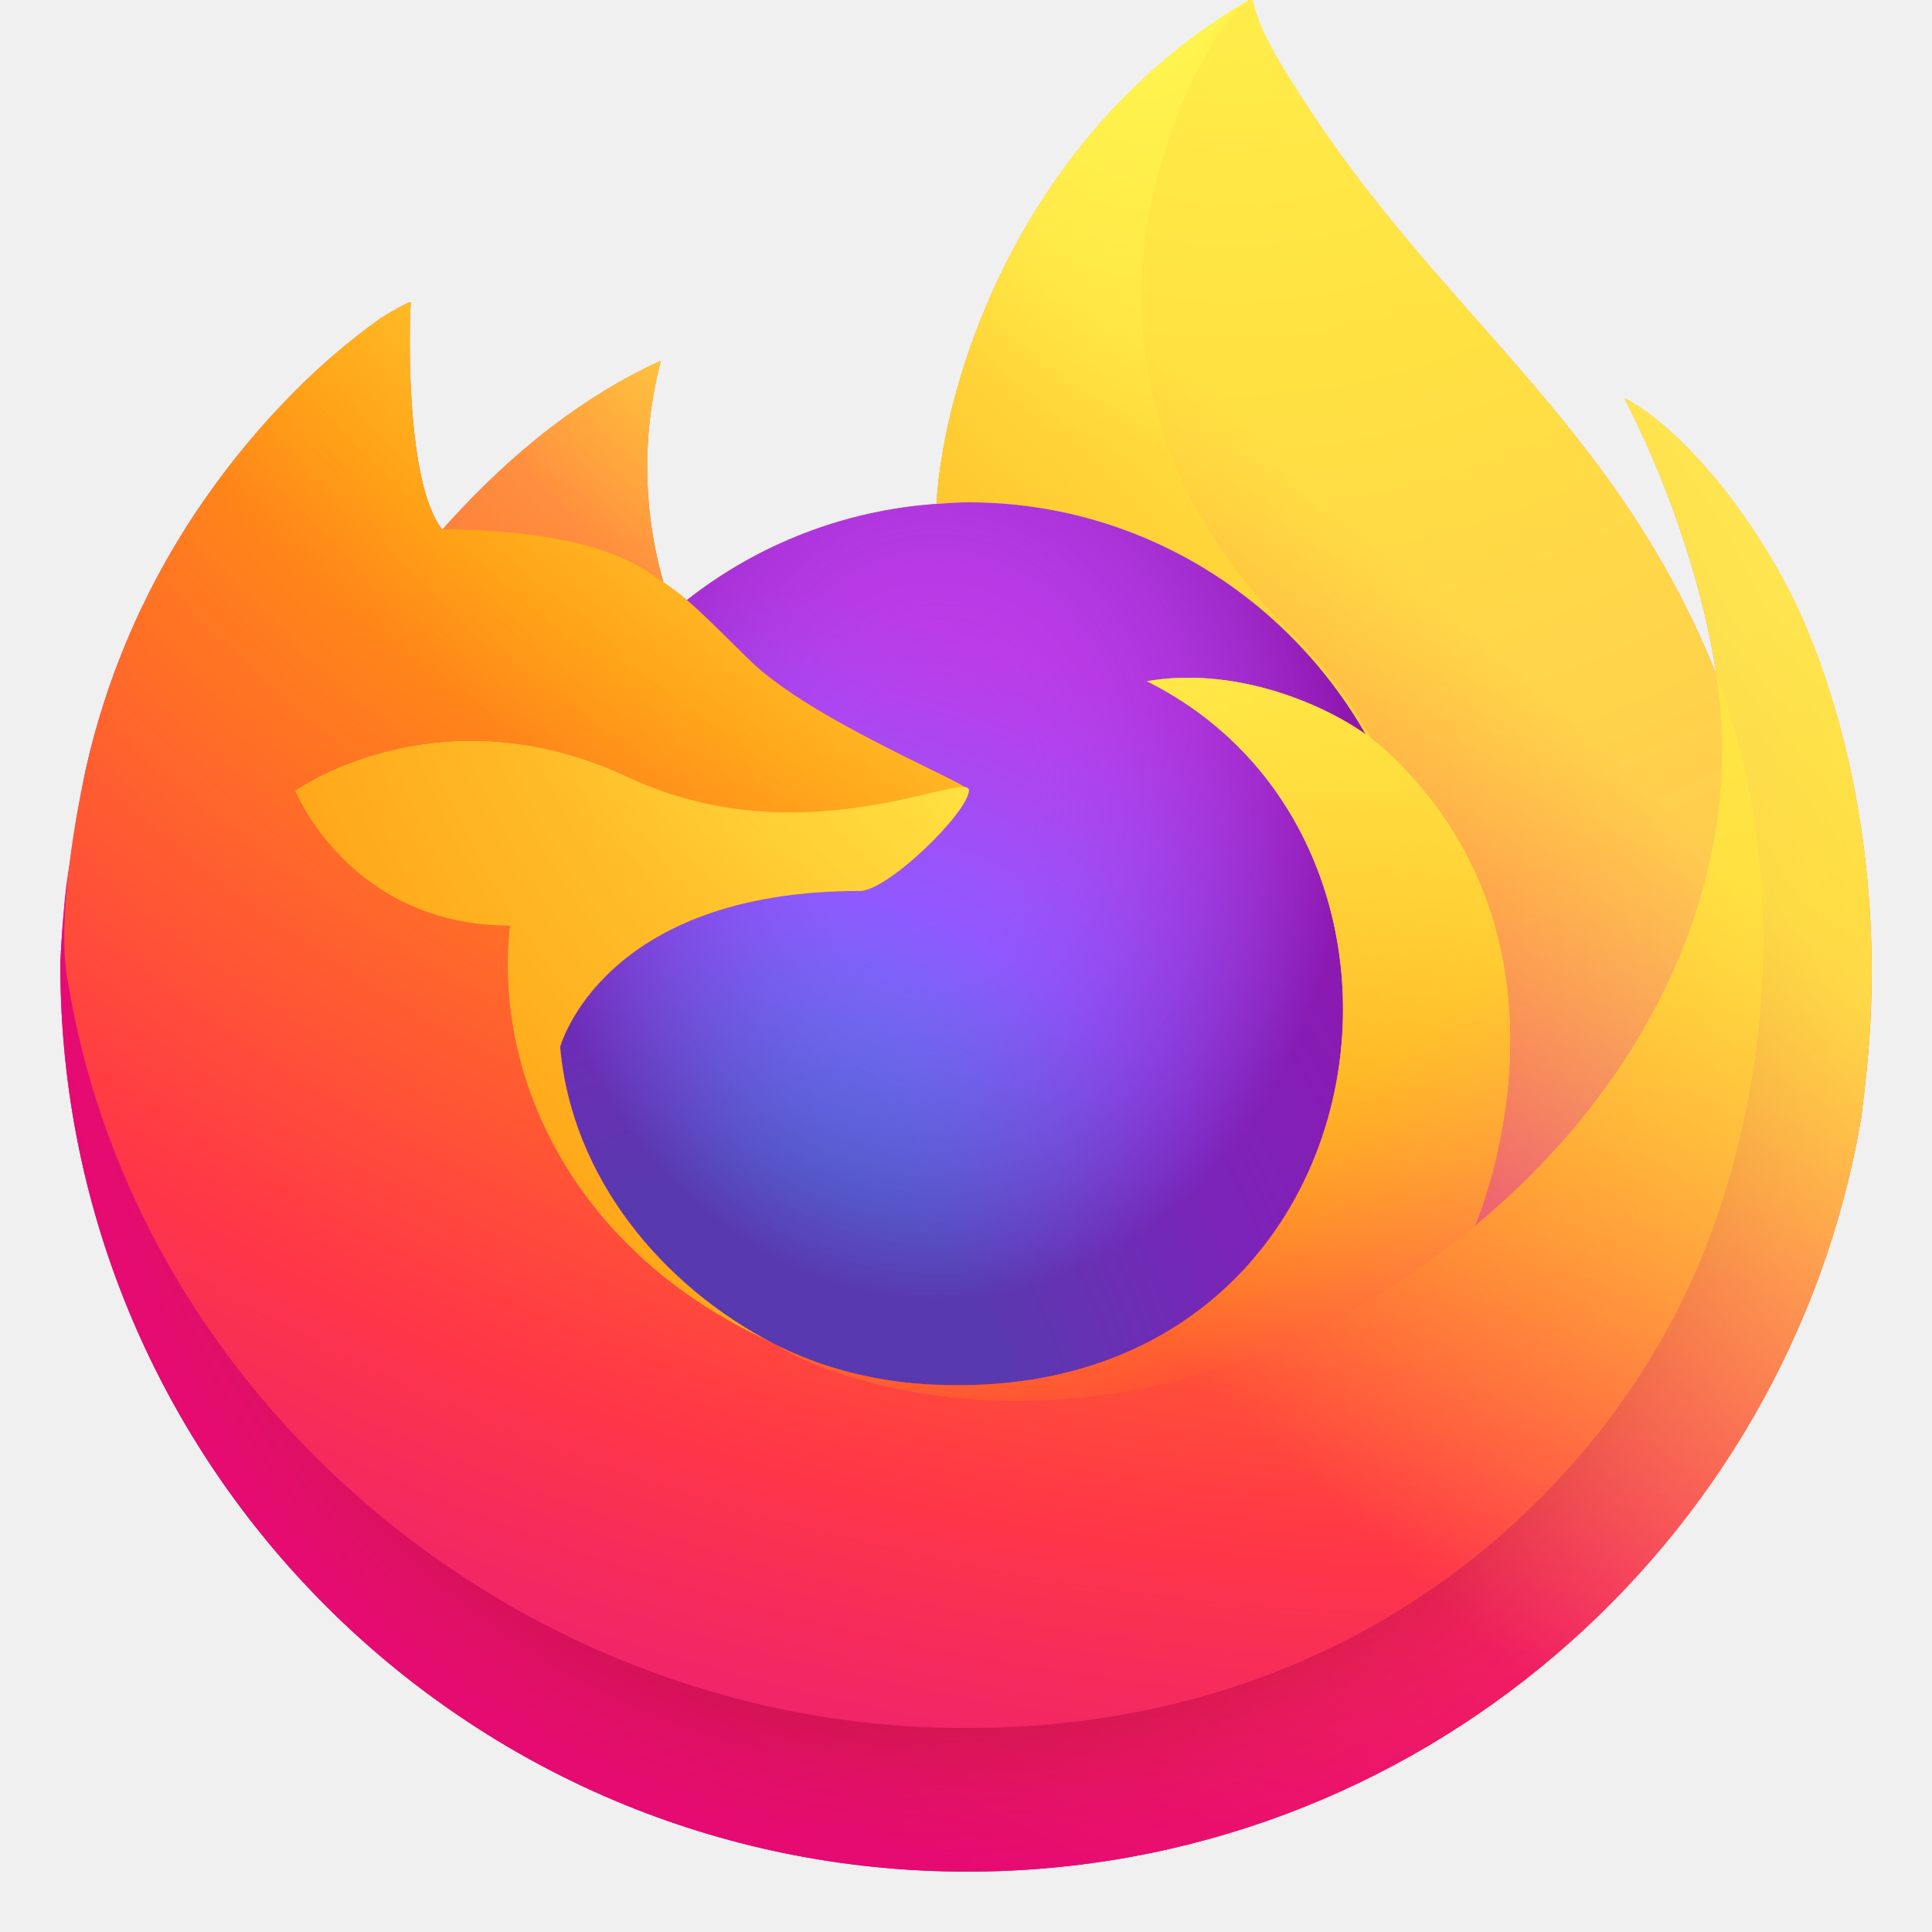
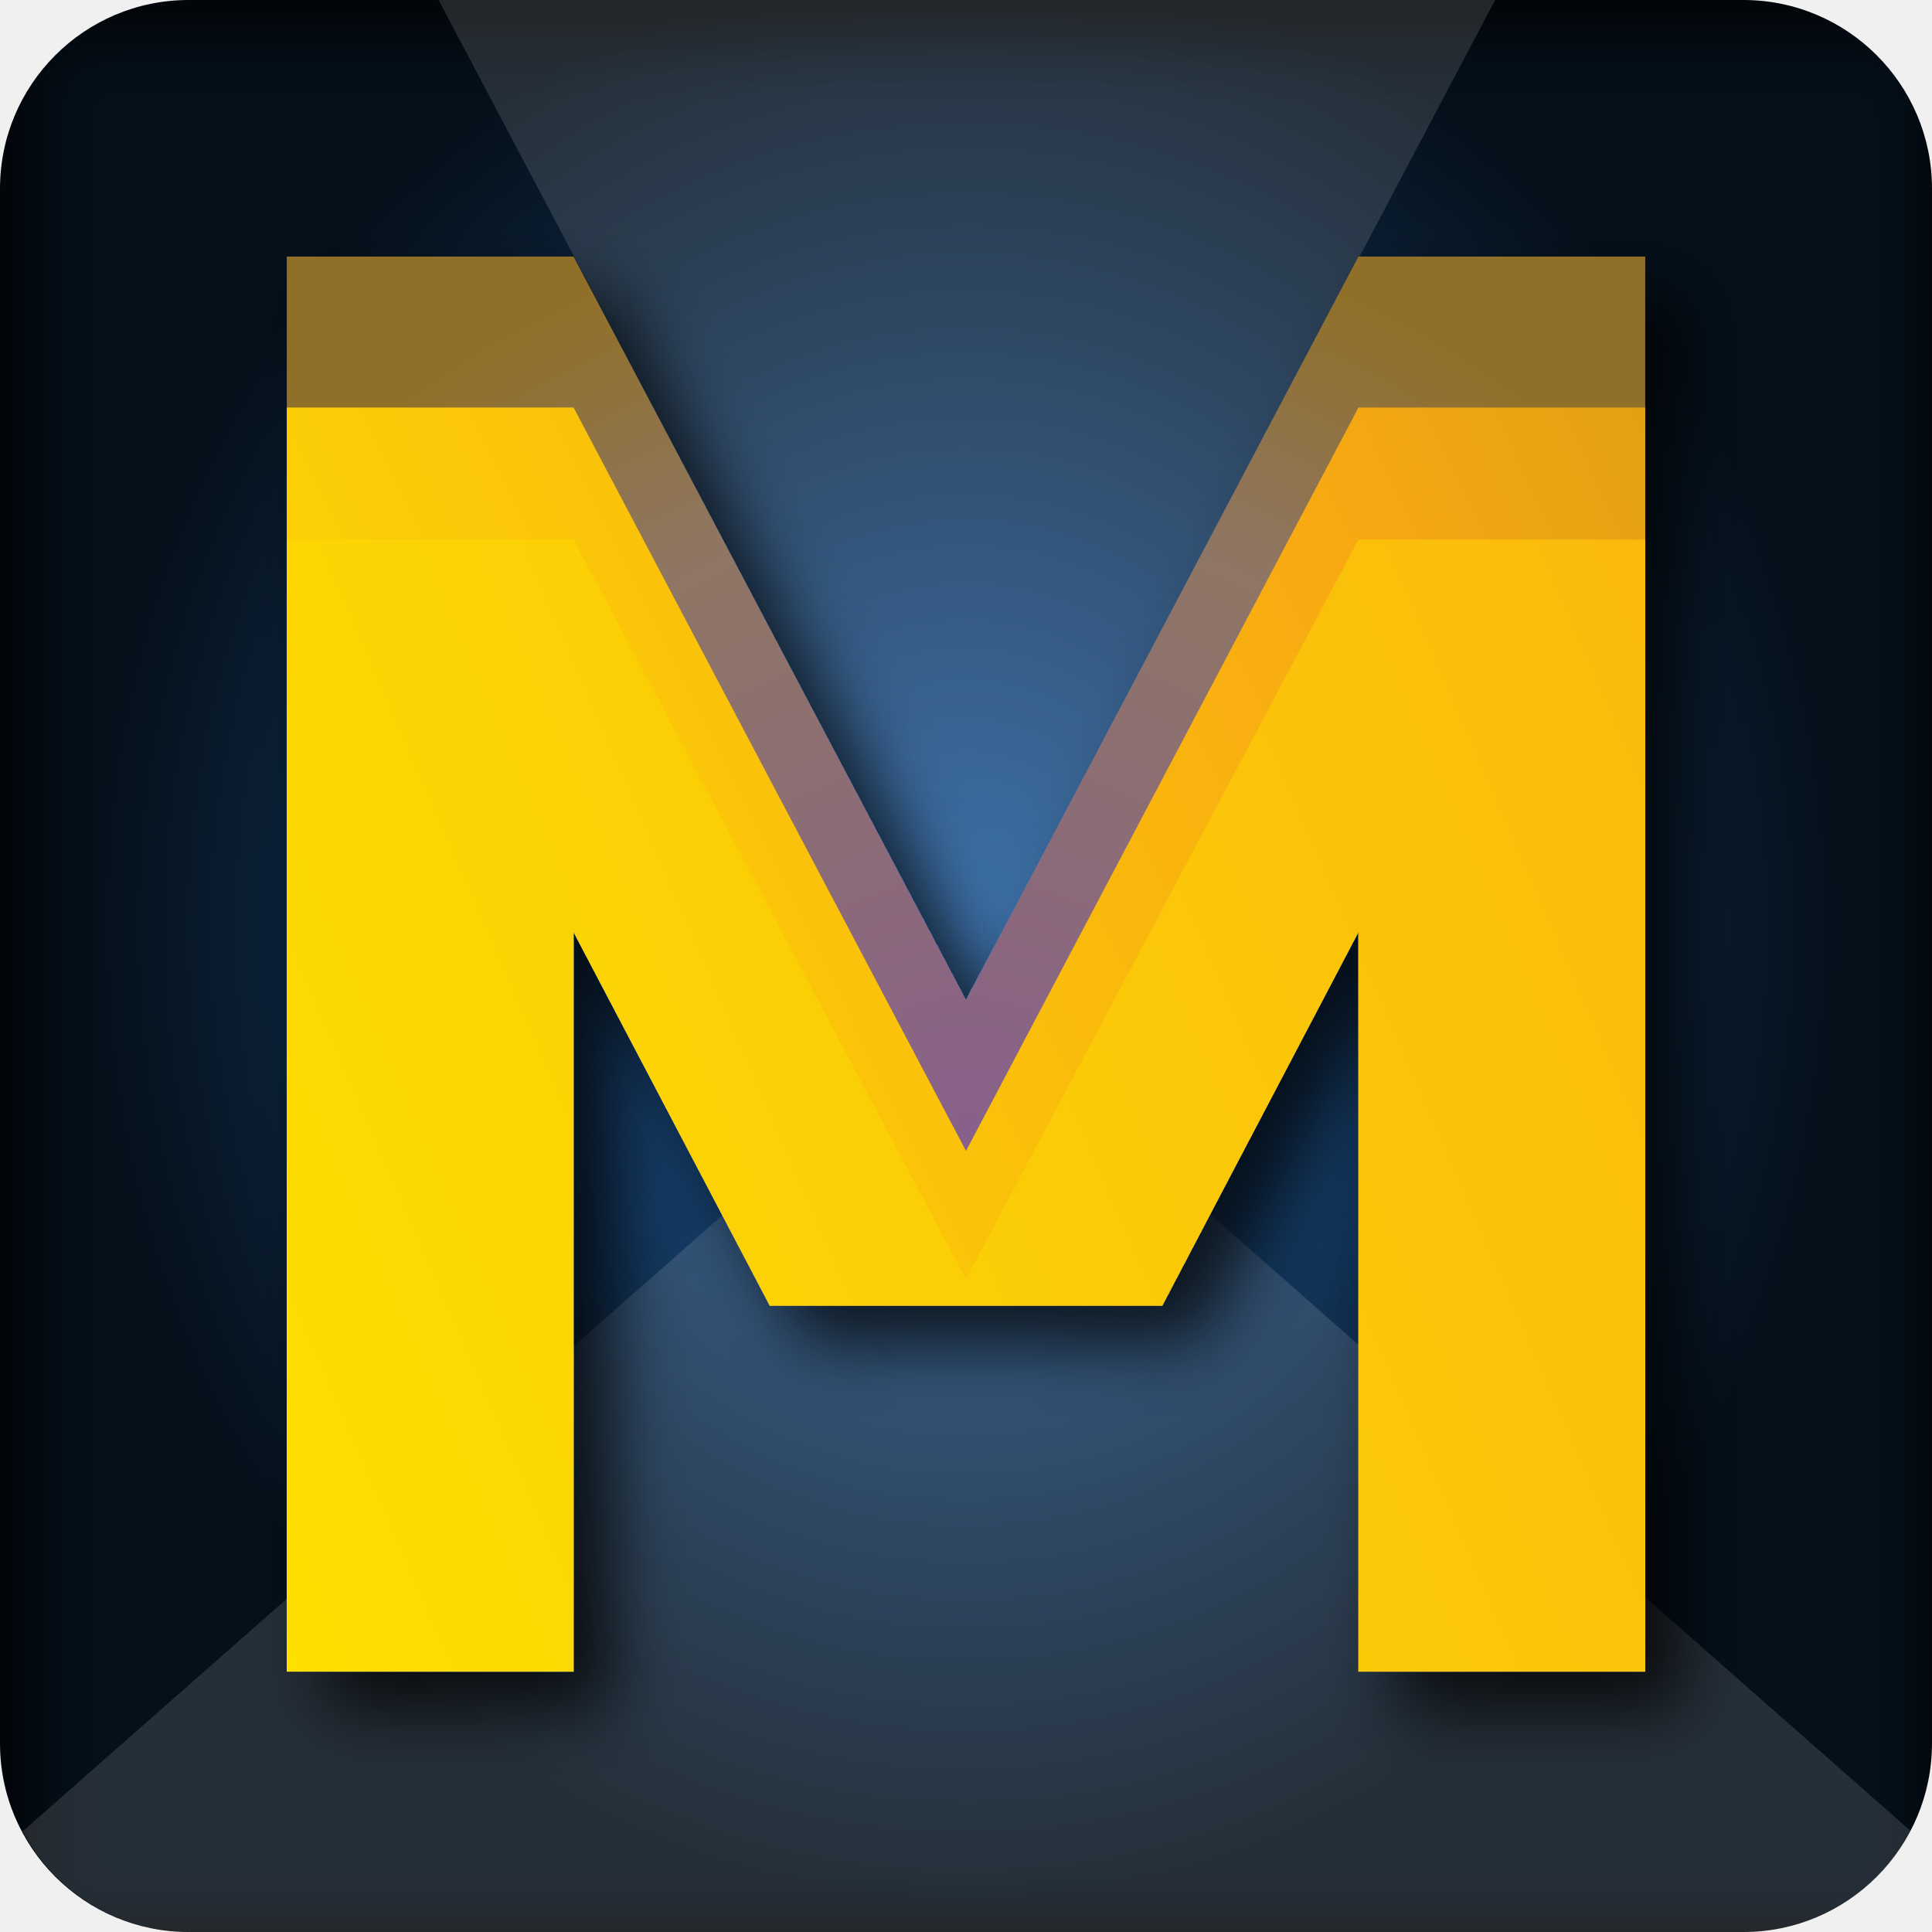
- <svg xmlns="http://www.w3.org/2000/svg" viewBox="0 0 512 512">
+ <svg xmlns="http://www.w3.org/2000/svg" width="48" height="48" viewBox="0 0 48 48" fill="none">
+   <g clip-path="url(#clip0_158_578)">
+     <g filter="url(#filter0_i_158_578)">
+       <path d="M0 0H48V48H0V0Z" fill="url(#paint0_radial_158_578)" />
+     </g>
+     <g opacity="0.13">
+       <path d="M10.897 0L24.021 24.844L37.147 0H10.897Z" fill="white" />
+       <path d="M0.562 45.5C1.348 46.986 2.908 47.999 4.706 48H43.338C45.135 47.999 46.696 46.986 47.481 45.5L24.022 24.844L0.562 45.5Z" fill="white" />
+     </g>
+     <g filter="url(#filter1_d_158_578)">
+       <path d="M14.25 6.375H7.125V41.531H14.25V23.156L19.125 32.438H28.875L33.75 23.156V41.531H40.875V6.375H33.75L24 24.844L14.25 6.375Z" fill="url(#paint1_radial_158_578)" style="mix-blend-mode:difference" />
+       <path d="M14.25 10.125H7.125V41.531H14.25V23.156L19.125 32.438H28.875L33.75 23.156V41.531H40.875V10.125H33.75L24 28.594L14.25 10.125Z" fill="url(#paint2_linear_158_578)" />
+       <path d="M14.25 13.406H7.125V41.531H14.25V23.156L19.125 32.438H28.875L33.75 23.156V41.531H40.875V13.406H33.75L24 31.781L14.25 13.406Z" fill="url(#paint3_linear_158_578)" />
+     </g>
+   </g>
  <defs>
-     <radialGradient id="b" cx="87.4%" cy="-12.9%" r="128%" gradientTransform="matrix(.8 0 0 1 .178 .129)">
-       <stop offset=".13" stop-color="#ffbd4f" />
-       <stop offset=".28" stop-color="#ff980e" />
-       <stop offset=".47" stop-color="#ff3750" />
-       <stop offset=".78" stop-color="#eb0878" />
-       <stop offset=".86" stop-color="#e50080" />
+     <filter id="filter0_i_158_578" x="0" y="0" width="48.938" height="48.938" filterUnits="userSpaceOnUse" color-interpolation-filters="sRGB">
+       <feFlood flood-opacity="0" result="BackgroundImageFix" />
+       <feBlend mode="normal" in="SourceGraphic" in2="BackgroundImageFix" result="shape" />
+       <feColorMatrix in="SourceAlpha" type="matrix" values="0 0 0 0 0 0 0 0 0 0 0 0 0 0 0 0 0 0 127 0" result="hardAlpha" />
+       <feOffset dx="0.938" dy="0.938" />
+       <feGaussianBlur stdDeviation="0.844" />
+       <feComposite in2="hardAlpha" operator="arithmetic" k2="-1" k3="1" />
+       <feColorMatrix type="matrix" values="0 0 0 0 0 0 0 0 0 0 0 0 0 0 0 0 0 0 0.75 0" />
+       <feBlend mode="normal" in2="shape" result="effect1_innerShadow_158_578" />
+     </filter>
+     <filter id="filter1_d_158_578" x="6.375" y="5.625" width="37.125" height="38.531" filterUnits="userSpaceOnUse" color-interpolation-filters="sRGB">
+       <feFlood flood-opacity="0" result="BackgroundImageFix" />
+       <feColorMatrix in="SourceAlpha" type="matrix" values="0 0 0 0 0 0 0 0 0 0 0 0 0 0 0 0 0 0 127 0" result="hardAlpha" />
+       <feOffset dx="0.938" dy="0.938" />
+       <feGaussianBlur stdDeviation="0.844" />
+       <feComposite in2="hardAlpha" operator="out" />
+       <feColorMatrix type="matrix" values="0 0 0 0 0 0 0 0 0 0 0 0 0 0 0 0 0 0 0.75 0" />
+       <feBlend mode="normal" in2="BackgroundImageFix" result="effect1_dropShadow_158_578" />
+       <feBlend mode="normal" in="SourceGraphic" in2="effect1_dropShadow_158_578" result="shape" />
+     </filter>
+     <radialGradient id="paint0_radial_158_578" cx="0" cy="0" r="1" gradientUnits="userSpaceOnUse" gradientTransform="translate(24 23.0205) scale(21.6963 24.25)">
+       <stop stop-color="#205C9D" />
+       <stop offset="1" stop-color="#05101B" />
    </radialGradient>
-     <radialGradient id="c" cx="49%" cy="40%" r="128%" gradientTransform="matrix(.82 0 0 1 .088 0)">
-       <stop offset=".3" stop-color="#960e18" />
-       <stop offset=".35" stop-color="#b11927" stop-opacity=".74" />
-       <stop offset=".43" stop-color="#db293d" stop-opacity=".34" />
-       <stop offset=".5" stop-color="#f5334b" stop-opacity=".09" />
-       <stop offset=".53" stop-color="#ff3750" stop-opacity="0" />
+     <radialGradient id="paint1_radial_158_578" cx="0" cy="0" r="1" gradientUnits="userSpaceOnUse" gradientTransform="translate(24 28.6875) rotate(-90) scale(23.1562 23.1322)">
+       <stop stop-color="#88608C" />
+       <stop offset="0.693" stop-color="#8F7664" />
+       <stop offset="1" stop-color="#907029" />
    </radialGradient>
-     <radialGradient id="d" cx="48%" cy="-12%" r="140%">
-       <stop offset=".13" stop-color="#fff44f" />
-       <stop offset=".53" stop-color="#ff980e" />
-     </radialGradient>
-     <radialGradient id="e" cx="22.76%" cy="110.11%" r="100%">
-       <stop offset=".35" stop-color="#3a8ee6" />
-       <stop offset=".67" stop-color="#9059ff" />
-       <stop offset="1" stop-color="#c139e6" />
-     </radialGradient>
-     <radialGradient id="f" cx="52%" cy="33%" r="59%" gradientTransform="scale(.9 1)">
-       <stop offset=".21" stop-color="#9059ff" stop-opacity="0" />
-       <stop offset=".97" stop-color="#6e008b" stop-opacity=".6" />
-     </radialGradient>
-     <radialGradient id="g" cx="210%" cy="-100%" r="290%">
-       <stop offset=".1" stop-color="#ffe226" />
-       <stop offset=".79" stop-color="#ff7139" />
-     </radialGradient>
-     <radialGradient id="h" cx="84%" cy="-41%" r="180%">
-       <stop offset=".11" stop-color="#fff44f" />
-       <stop offset=".46" stop-color="#ff980e" />
-       <stop offset=".72" stop-color="#ff3647" />
-       <stop offset=".9" stop-color="#e31587" />
-     </radialGradient>
-     <radialGradient id="i" cx="16.1%" cy="-18.6%" r="348.8%" gradientTransform="matrix(.10453 .46743 -.99452 .04913 -.046 -.255)">
-       <stop offset="0" stop-color="#fff44f" />
-       <stop offset=".3" stop-color="#ff980e" />
-       <stop offset=".57" stop-color="#ff3647" />
-       <stop offset=".74" stop-color="#e31587" />
-     </radialGradient>
-     <radialGradient id="j" cx="18.9%" cy="-42.5%" r="238.4%">
-       <stop offset=".14" stop-color="#fff44f" />
-       <stop offset=".48" stop-color="#ff980e" />
-       <stop offset=".66" stop-color="#ff3647" />
-       <stop offset=".9" stop-color="#e31587" />
-     </radialGradient>
-     <radialGradient id="k" cx="159.3%" cy="-44.72%" r="313.1%">
-       <stop offset=".09" stop-color="#fff44f" />
-       <stop offset=".63" stop-color="#ff980e" />
-     </radialGradient>
-     <linearGradient id="a" x1="87.25%" y1="15.5%" x2="9.4%" y2="93.1%">
-       <stop offset=".05" stop-color="#fff44f" />
-       <stop offset=".37" stop-color="#ff980e" />
-       <stop offset=".53" stop-color="#ff3647" />
-       <stop offset=".7" stop-color="#e31587" />
+     <linearGradient id="paint2_linear_158_578" x1="48.152" y1="13.985" x2="7.299" y2="34.327" gradientUnits="userSpaceOnUse">
+       <stop stop-color="#D59C14" />
+       <stop offset="0.29" stop-color="#F8A912" />
+       <stop offset="1" stop-color="#FDDF00" />
    </linearGradient>
-     <linearGradient id="l" x1="80%" y1="14%" x2="18%" y2="84%">
-       <stop offset=".17" stop-color="#fff44f" stop-opacity=".8" />
-       <stop offset=".6" stop-color="#fff44f" stop-opacity="0" />
+     <linearGradient id="paint3_linear_158_578" x1="66.251" y1="9.511" x2="4.673" y2="36.294" gradientUnits="userSpaceOnUse">
+       <stop stop-color="#D59C14" />
+       <stop offset="0.07" stop-color="#F8A912" />
+       <stop offset="1" stop-color="#FDDF00" />
    </linearGradient>
+     <clipPath id="clip0_158_578">
+       <rect width="48" height="48" rx="4.688" fill="white" />
+     </clipPath>
  </defs>
-   <path d="M478.711 166.353c-10.445-25.124-31.6-52.248-48.212-60.821 13.52 26.505 21.345 53.093 24.335 72.936 0 .039.015.136.047.4C427.706 111.135 381.627 83.823 344 24.355c-1.9-3.007-3.805-6.022-5.661-9.2a73.716 73.716 0 01-2.646-4.972A43.7 43.7 0 01332.1.677a.626.626 0 00-.546-.644.818.818 0 00-.451 0c-.034.012-.084.051-.12.065-.053.021-.12.069-.176.1.027-.036.083-.117.1-.136-60.37 35.356-80.85 100.761-82.732 133.484a120.249 120.249 0 00-66.142 25.488 71.355 71.355 0 00-6.225-4.7 111.338 111.338 0 01-.674-58.732c-24.688 11.241-43.89 29.01-57.85 44.7h-.111c-9.527-12.067-8.855-51.873-8.312-60.184-.114-.515-7.107 3.63-8.023 4.255a175.073 175.073 0 00-23.486 20.12 210.478 210.478 0 00-22.442 26.913c0 .012-.007.026-.011.038 0-.013.007-.026.011-.038a202.838 202.838 0 00-32.247 72.805c-.115.521-.212 1.061-.324 1.586-.452 2.116-2.08 12.7-2.365 15-.022.177-.032.347-.053.524a229.066 229.066 0 00-3.9 33.157c0 .41-.025.816-.025 1.227C16 388.418 123.6 496 256.324 496c118.865 0 217.56-86.288 236.882-199.63.407-3.076.733-6.168 1.092-9.271 4.777-41.21-.53-84.525-15.587-120.746zM201.716 354.447c1.124.537 2.18 1.124 3.334 1.639.048.033.114.07.163.1a126.191 126.191 0 01-3.497-1.739zm55.053-144.93zm198.131-30.59l-.032-.233c.012.085.027.174.04.259z" fill="url(#a)" />
-   <path d="M478.711 166.353c-10.445-25.124-31.6-52.248-48.212-60.821 13.52 26.505 21.345 53.093 24.335 72.936 0-.058.011.048.036.226.012.085.027.174.04.259 22.675 61.47 10.322 123.978-7.479 162.175-27.539 59.1-94.215 119.67-198.576 116.716C136.1 454.651 36.766 370.988 18.223 261.41c-3.379-17.28 0-26.054 1.7-40.084-2.071 10.816-2.86 13.94-3.9 33.157 0 .41-.025.816-.025 1.227C16 388.418 123.6 496 256.324 496c118.865 0 217.56-86.288 236.882-199.63.407-3.076.733-6.168 1.092-9.271 4.777-41.21-.53-84.525-15.587-120.746z" fill="url(#b)" />
-   <path d="M478.711 166.353c-10.445-25.124-31.6-52.248-48.212-60.821 13.52 26.505 21.345 53.093 24.335 72.936 0-.058.011.048.036.226.012.085.027.174.04.259 22.675 61.47 10.322 123.978-7.479 162.175-27.539 59.1-94.215 119.67-198.576 116.716C136.1 454.651 36.766 370.988 18.223 261.41c-3.379-17.28 0-26.054 1.7-40.084-2.071 10.816-2.86 13.94-3.9 33.157 0 .41-.025.816-.025 1.227C16 388.418 123.6 496 256.324 496c118.865 0 217.56-86.288 236.882-199.63.407-3.076.733-6.168 1.092-9.271 4.777-41.21-.53-84.525-15.587-120.746z" fill="url(#c)" />
-   <path d="M361.922 194.6c.524.368 1 .734 1.493 1.1a130.706 130.706 0 00-22.31-29.112C266.4 91.892 321.516 4.626 330.811.194c.027-.036.083-.117.1-.136-60.37 35.356-80.85 100.761-82.732 133.484 2.8-.194 5.592-.429 8.442-.429 45.051 0 84.289 24.77 105.301 61.487z" fill="url(#d)" />
-   <path d="M256.772 209.514c-.393 5.978-21.514 26.593-28.9 26.593-68.339 0-79.432 41.335-79.432 41.335 3.027 34.81 27.261 63.475 56.611 78.643 1.339.692 2.694 1.317 4.05 1.935a132.768 132.768 0 007.059 2.886 106.743 106.743 0 0031.271 6.031c119.78 5.618 142.986-143.194 56.545-186.408 22.137-3.85 45.115 5.053 57.947 14.067-21.012-36.714-60.25-61.484-105.3-61.484-2.85 0-5.641.235-8.442.429a120.249 120.249 0 00-66.142 25.488c3.664 3.1 7.8 7.244 16.514 15.828 16.302 16.067 58.13 32.705 58.219 34.657z" fill="url(#e)" />
-   <path d="M256.772 209.514c-.393 5.978-21.514 26.593-28.9 26.593-68.339 0-79.432 41.335-79.432 41.335 3.027 34.81 27.261 63.475 56.611 78.643 1.339.692 2.694 1.317 4.05 1.935a132.768 132.768 0 007.059 2.886 106.743 106.743 0 0031.271 6.031c119.78 5.618 142.986-143.194 56.545-186.408 22.137-3.85 45.115 5.053 57.947 14.067-21.012-36.714-60.25-61.484-105.3-61.484-2.85 0-5.641.235-8.442.429a120.249 120.249 0 00-66.142 25.488c3.664 3.1 7.8 7.244 16.514 15.828 16.302 16.067 58.13 32.705 58.219 34.657z" fill="url(#f)" />
-   <path d="M170.829 151.036a244.042 244.042 0 014.981 3.3 111.338 111.338 0 01-.674-58.732c-24.688 11.241-43.89 29.01-57.85 44.7 1.155-.033 36.014-.66 53.543 10.732z" fill="url(#g)" />
-   <path d="M18.223 261.41C36.766 370.988 136.1 454.651 248.855 457.844c104.361 2.954 171.037-57.62 198.576-116.716 17.8-38.2 30.154-100.7 7.479-162.175l-.008-.026-.032-.233c-.025-.178-.04-.284-.036-.226 0 .039.015.136.047.4 8.524 55.661-19.79 109.584-64.051 146.044l-.133.313c-86.245 70.223-168.774 42.368-185.484 30.966a144.108 144.108 0 01-3.5-1.743c-50.282-24.029-71.054-69.838-66.6-109.124-42.457 0-56.934-35.809-56.934-35.809s38.119-27.179 88.358-3.541c46.53 21.893 90.228 3.543 90.233 3.541-.089-1.952-41.917-18.59-58.223-34.656-8.713-8.584-12.85-12.723-16.514-15.828a71.355 71.355 0 00-6.225-4.7 282.929 282.929 0 00-4.981-3.3c-17.528-11.392-52.388-10.765-53.543-10.735h-.111c-9.527-12.067-8.855-51.873-8.312-60.184-.114-.515-7.107 3.63-8.023 4.255a175.073 175.073 0 00-23.486 20.12 210.478 210.478 0 00-22.442 26.919c0 .012-.007.026-.011.038 0-.013.007-.026.011-.038a202.838 202.838 0 00-32.247 72.805c-.115.521-8.65 37.842-4.44 57.199z" fill="url(#h)" />
-   <path d="M341.105 166.587a130.706 130.706 0 0122.31 29.112c1.323.994 2.559 1.985 3.608 2.952 54.482 50.2 25.936 121.2 23.807 126.26 44.261-36.46 72.575-90.383 64.051-146.044C427.706 111.135 381.627 83.823 344 24.355c-1.9-3.007-3.805-6.022-5.661-9.2a73.716 73.716 0 01-2.646-4.972A43.7 43.7 0 01332.1.677a.626.626 0 00-.546-.644.818.818 0 00-.451 0c-.034.012-.084.051-.12.065-.053.021-.12.069-.176.1-9.291 4.428-64.407 91.694 10.298 166.389z" fill="url(#i)" />
-   <path d="M367.023 198.651c-1.049-.967-2.285-1.958-3.608-2.952-.489-.368-.969-.734-1.493-1.1-12.832-9.014-35.81-17.917-57.947-14.067 86.441 43.214 63.235 192.026-56.545 186.408a106.743 106.743 0 01-31.271-6.031 134.51 134.51 0 01-7.059-2.886c-1.356-.618-2.711-1.243-4.05-1.935.048.033.114.07.163.1 16.71 11.4 99.239 39.257 185.484-30.966l.133-.313c2.129-5.054 30.675-76.057-23.807-126.258z" fill="url(#j)" />
-   <path d="M148.439 277.443s11.093-41.335 79.432-41.335c7.388 0 28.509-20.615 28.9-26.593s-43.7 18.352-90.233-3.541c-50.239-23.638-88.358 3.541-88.358 3.541s14.477 35.809 56.934 35.809c-4.453 39.286 16.319 85.1 66.6 109.124 1.124.537 2.18 1.124 3.334 1.639-29.348-15.169-53.582-43.834-56.609-78.644z" fill="url(#k)" />
-   <path d="M478.711 166.353c-10.445-25.124-31.6-52.248-48.212-60.821 13.52 26.505 21.345 53.093 24.335 72.936 0 .039.015.136.047.4C427.706 111.135 381.627 83.823 344 24.355c-1.9-3.007-3.805-6.022-5.661-9.2a73.716 73.716 0 01-2.646-4.972A43.7 43.7 0 01332.1.677a.626.626 0 00-.546-.644.818.818 0 00-.451 0c-.034.012-.084.051-.12.065-.053.021-.12.069-.176.1.027-.036.083-.117.1-.136-60.37 35.356-80.85 100.761-82.732 133.484 2.8-.194 5.592-.429 8.442-.429 45.053 0 84.291 24.77 105.3 61.484-12.832-9.014-35.81-17.917-57.947-14.067 86.441 43.214 63.235 192.026-56.545 186.408a106.743 106.743 0 01-31.271-6.031 134.51 134.51 0 01-7.059-2.886c-1.356-.618-2.711-1.243-4.05-1.935.048.033.114.07.163.1a144.108 144.108 0 01-3.5-1.743c1.124.537 2.18 1.124 3.334 1.639-29.35-15.168-53.584-43.833-56.611-78.643 0 0 11.093-41.335 79.432-41.335 7.388 0 28.509-20.615 28.9-26.593-.089-1.952-41.917-18.59-58.223-34.656-8.713-8.584-12.85-12.723-16.514-15.828a71.355 71.355 0 00-6.225-4.7 111.338 111.338 0 01-.674-58.732c-24.688 11.241-43.89 29.01-57.85 44.7h-.111c-9.527-12.067-8.855-51.873-8.312-60.184-.114-.515-7.107 3.63-8.023 4.255a175.073 175.073 0 00-23.486 20.12 210.478 210.478 0 00-22.435 26.916c0 .012-.007.026-.011.038 0-.013.007-.026.011-.038a202.838 202.838 0 00-32.247 72.805c-.115.521-.212 1.061-.324 1.586-.452 2.116-2.486 12.853-2.77 15.156-.022.177.021-.176 0 0a279.565 279.565 0 00-3.544 33.53c0 .41-.025.816-.025 1.227C16 388.418 123.6 496 256.324 496c118.865 0 217.56-86.288 236.882-199.63.407-3.076.733-6.168 1.092-9.271 4.777-41.21-.53-84.525-15.587-120.746zm-23.841 12.341c.012.085.027.174.04.259l-.008-.026-.032-.233z" fill="url(#l)" />
</svg>
